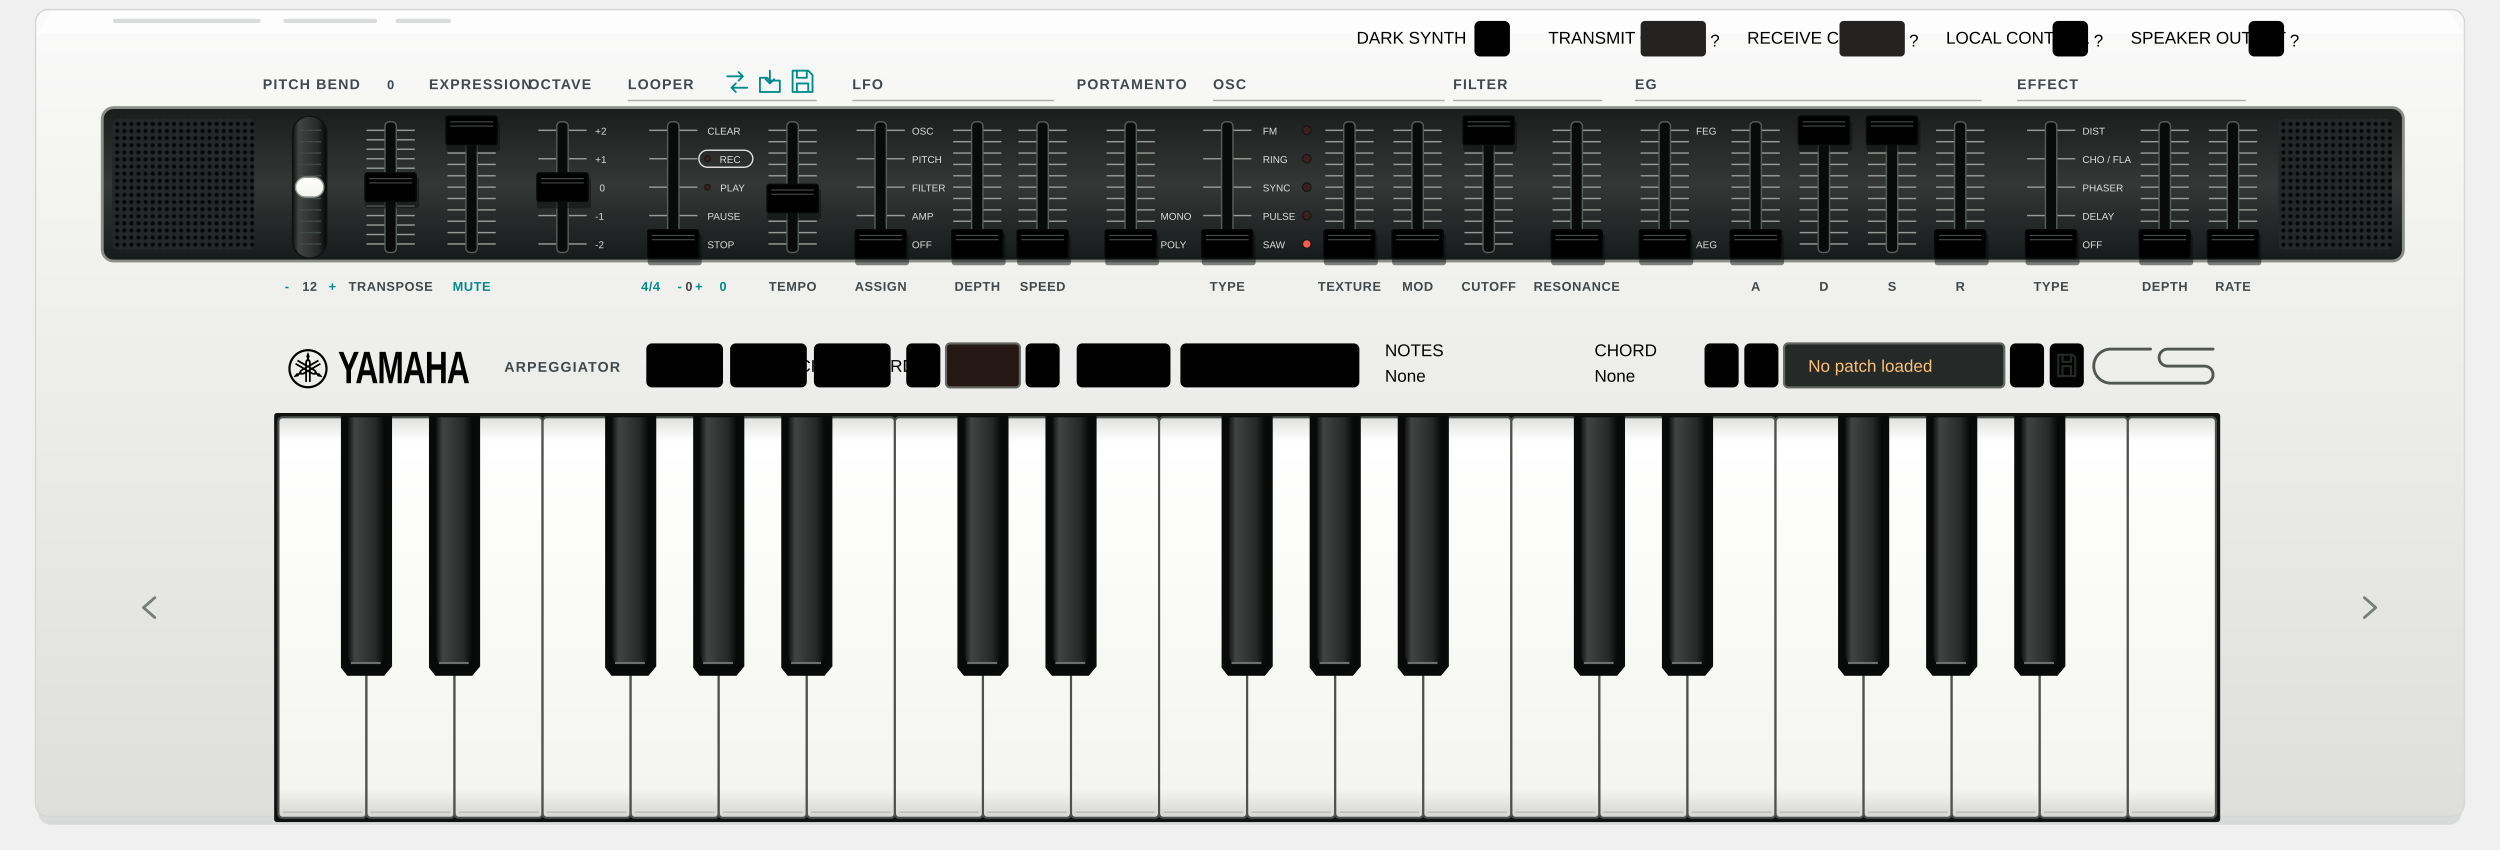
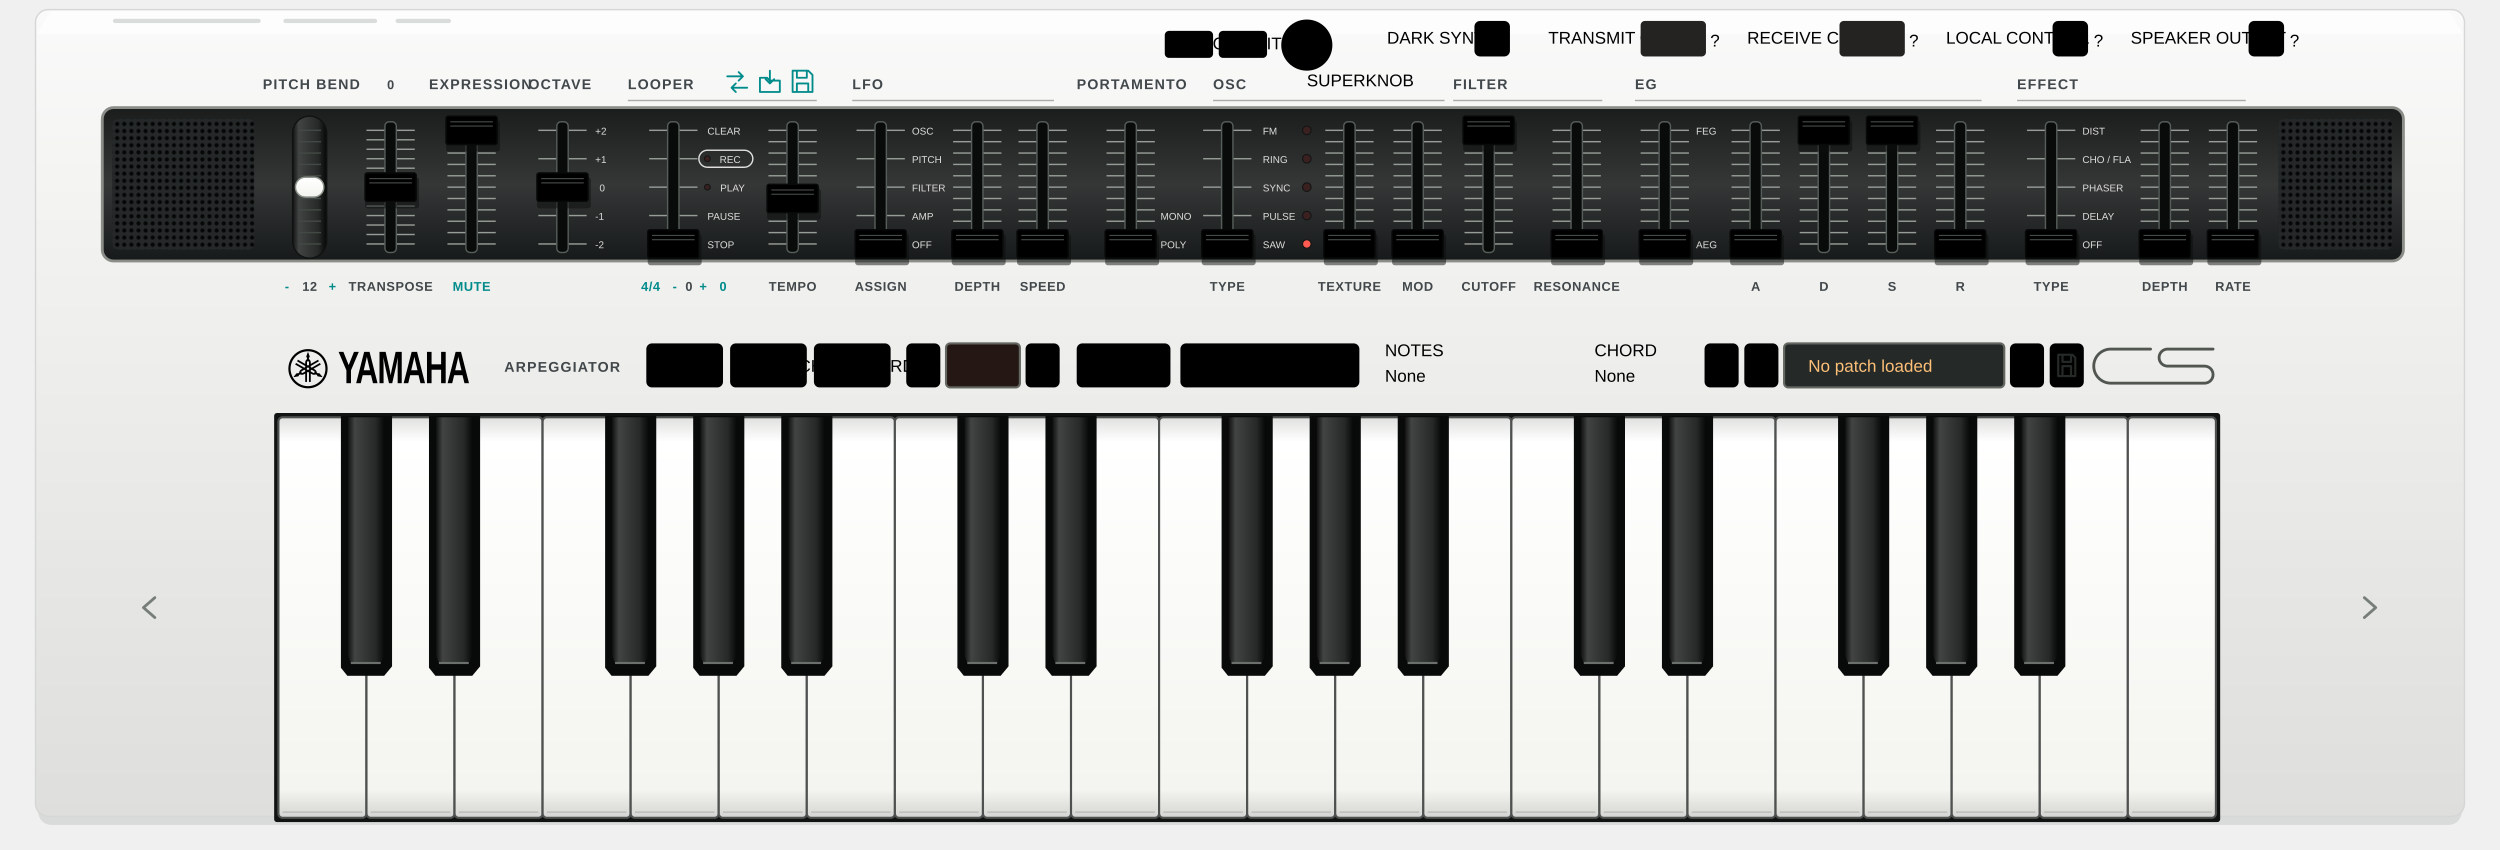
<svg xmlns="http://www.w3.org/2000/svg" viewBox="0 20.25 1760 597.75" aria-labelledby="panel-title panel-description">
  <style>
    text { font-family: Arial, sans-serif; user-select: none; pointer-events: none; }
    .section-label { font-size: 10px; font-weight: 700; letter-spacing: 0.8px; fill: #41474a; }
    .control-label { font-size: 9px; font-weight: 700; letter-spacing: 0.4px; fill: #41474a; text-anchor: middle; }
    .scale-label { font-size: 7px; fill: #dedfdc; }
    .selection-led { fill: var(--led-off, #3b2020); stroke: #141414; stroke-width: 0.8; }
    .selection-led.is-on { fill: var(--led-color, #ff5b50); filter: drop-shadow(0 0 2px var(--led-color, #ef6351)); }
    .focus-section, #fader-values { display: none; pointer-events: none; }
    .focus-mode .focus-section, .focus-mode #fader-values { display: inline; }
    .focus-section { opacity: 0.18; }
    .focus-mode #filter-cutoff { --cap-fill: url(#cutoff-cap-fill); }
    .focus-mode #filter-resonance { --cap-fill: url(#resonance-cap-fill); }
    #fader-values { font-size: 11px; fill: #808080; text-anchor: middle; font-variant-numeric: tabular-nums; }
    .dark-synth-case #body { fill: #252a2c; stroke: none; }
    .dark-synth-case #body-edge { display: none; }
    .dark-synth-case #body-highlight { opacity: 0.08; }
    .dark-synth-case #body-vents { stroke: #596164; }
    .dark-synth-case #control-strip { stroke: #000; }
    .dark-synth-case .section-label,
    .dark-synth-case .control-label,
    .dark-synth-case .device-label { fill: #c4ccce; }
    .dark-synth-case #fader-values { fill: #aab4b7; }
    .dark-synth-keys #white-fill stop { stop-color: #111719; }
    .dark-synth-keys #white-key .key-surface { stroke: #596164; }
    .dark-synth-keys #black-fill stop { stop-color: #343c40; }
    .dark-synth-keys #black-key .key-surface { stroke: #5a6468; }
    .speakers-hidden .speaker { display: none; }
    .extra-key { display: none; }
    .five-octaves .extra-key { display: inline; }
    
  </style>
  <defs>
    <linearGradient id="case-fill" x2="0" y2="1">
      <stop stop-color="#fafafa" />
      <stop offset="0.35" stop-color="#f0f0ee" />
      <stop offset="1" stop-color="#dedfdd" />
    </linearGradient>
    <linearGradient id="panel-fill" x2="0" y2="1">
      <stop stop-color="#1b1d1d" />
      <stop offset="0.5" stop-color="#353737" />
      <stop offset="1" stop-color="#171a1a" />
    </linearGradient>
    <linearGradient id="white-fill" x2="0" y2="1">
      <stop stop-color="#e0e1df" />
      <stop offset="0.06" stop-color="#fff" />
      <stop offset="0.93" stop-color="#f4f4f0" />
      <stop offset="1" stop-color="#d5d6d3" />
    </linearGradient>
    <linearGradient id="black-fill" x2="1" y2="0">
      <stop stop-color="#111" />
      <stop offset="0.18" stop-color="#414443" />
      <stop offset="0.75" stop-color="#262928" />
      <stop offset="1" stop-color="#060707" />
    </linearGradient>
    <linearGradient id="cap-fill" x2="0" y2="1">
      <stop stop-color="#070808" />
      <stop offset="0.45" stop-color="#2c3030" />
      <stop offset="0.6" stop-color="#121515" />
      <stop offset="0.65" stop-color="white" />
      <stop offset="0.78" stop-color="#777d79" />
      <stop offset="1" stop-color="#080a0a" />
    </linearGradient>
    <linearGradient id="cutoff-cap-fill" x2="0" y2="1">
      <stop stop-color="#831d20" />
      <stop offset="0.5" stop-color="#d94b4b" />
      <stop offset="0.65" stop-color="#ffada5" />
      <stop offset="1" stop-color="#91272b" />
    </linearGradient>
    <linearGradient id="resonance-cap-fill" x2="0" y2="1">
      <stop stop-color="#19447e" />
      <stop offset="0.5" stop-color="#4288d6" />
      <stop offset="0.65" stop-color="#a7d6ff" />
      <stop offset="1" stop-color="#20528e" />
    </linearGradient>
    <linearGradient id="arp-button-glass" x2="0" y2="1">
      <stop stop-color="#fafbf8" stop-opacity="0.9" />
      <stop offset="0.48" stop-color="#e7e8e4" stop-opacity="0.88" />
      <stop offset="1" stop-color="#cbd0ca" stop-opacity="0.95" />
    </linearGradient>
    <linearGradient id="arp-button-lit" x2="0" y2="1">
      <stop stop-color="#fff5c3" />
      <stop offset="0.48" stop-color="#ffc253" />
      <stop offset="1" stop-color="#cf7117" />
    </linearGradient>
    <linearGradient id="arp-button-red" x2="0" y2="1">
      <stop stop-color="#ffe4e0" />
      <stop offset="0.48" stop-color="#ffaaa1" />
      <stop offset="1" stop-color="#dd665e" />
    </linearGradient>
    <pattern id="speaker-holes" width="5" height="5" patternUnits="userSpaceOnUse">
      <rect width="5" height="5" fill="#252828" />
      <circle cx="2.5" cy="2.5" r="1.5" fill="#060808" />
    </pattern>
    <g id="fader-track">
      <path d="M-17 0H17 M-17 8H17 M-17 16H17 M-17 24H17 M-17 32H17 M-17 40H17 M-17 48H17 M-17 56H17 M-17 64H17 M-17 72H17 M-17 80H17" fill="none" stroke="#969c96" stroke-width="1" />
      <rect x="-4" y="-6" width="8" height="92" rx="3" fill="#090b0b" stroke="#565e59" />
    </g>
    <g id="selector-track">
      <path d="M-17 0H17 M-17 20H17 M-17 40H17 M-17 60H17 M-17 80H17" fill="none" stroke="#969c96" stroke-width="1" />
      <rect x="-4" y="-6" width="8" height="92" rx="3" fill="#090b0b" stroke="#565e59" />
    </g>
    <g id="transpose-track">
      <path d="M-17 0H17 M-17 6.667H17 M-17 13.333H17 M-17 20H17 M-17 26.667H17 M-17 33.333H17 M-17 40H17 M-17 46.667H17 M-17 53.333H17 M-17 60H17 M-17 66.667H17 M-17 73.333H17 M-17 80H17" fill="none" stroke="#969c96" stroke-width="1" />
      <rect x="-4" y="-6" width="8" height="92" rx="3" fill="#090b0b" stroke="#565e59" />
    </g>
    <g id="fader-cap">
      <rect x="-19" y="-10" width="38" height="22" rx="2" fill="#0c0e0e" opacity="0.5" transform="translate(1 3)" />
      <rect x="-18" y="-10" width="36" height="20" rx="1.5" fill="var(--cap-fill, url(#cap-fill))" stroke="#080909" />
      <path d="M-15 -6H15 M-15 -3H15" stroke="#444b47" stroke-width="0.8" />
    </g>
    <g id="pitch-track">
      <rect x="-12" y="-10" width="24" height="100" rx="12" fill="url(#black-fill)" stroke="#101211" />
      <path d="M-8 0H8 M-8 8H8 M-8 16H8 M-8 24H8 M-8 32H8 M-8 40H8 M-8 48H8 M-8 56H8 M-8 64H8 M-8 72H8 M-8 80H8" stroke="#434944" />
    </g>
    <g id="pitch-cap">
      <rect x="-10" y="-7" width="20" height="14" rx="7" fill="url(#white-fill)" stroke="#8c938b" />
    </g>
    <g id="white-key">
      <rect class="key-surface" x="0" width="62" height="282" rx="3" fill="url(#white-fill)" stroke="#4e514f" stroke-width="1.5" />
      <path d="M3 278H59" stroke="#babcb8" />
    </g>
    <g id="black-key">
      <path class="key-surface" d="M0 0H34V175L29 181H4L0 176Z" fill="#080909" stroke="#090a0a" stroke-width="2" />
      <path d="M4 0H30V167L27 173H6L4 168Z" fill="url(#black-fill)" />
      <path d="M6 173H27" stroke="#6b706c" stroke-width="1.5" />
    </g>
  </defs>
  <rect id="body-edge" x="27" y="33" width="1706" height="568" rx="9" fill="#a5a9a7" opacity="0.3" />
  <rect id="body" x="25" y="27" width="1710" height="568" rx="9" fill="url(#case-fill)" stroke="#d4d7d4" />
  <path id="body-highlight" d="M36 28H1724L1734 44H26Z" fill="#fff" opacity="0.6" />
  <path id="body-vents" d="M81 35H182 M201 35H264 M280 35H316" stroke="#d9dcda" stroke-width="3" stroke-linecap="round" />
+   <g id="super-knob" transform="translate(920 52)" role="slider" tabindex="0" aria-label="SuperKnob" aria-orientation="vertical" aria-valuemin="0" aria-valuemax="127" aria-valuenow="127" data-label="SuperKnob" data-value="127" data-max="127">
+     <circle class="super-knob-ring" r="18" />
+     <path class="super-knob-indicator" d="M0 -7V-14" transform="rotate(135)" pointer-events="none" />
+     <text class="super-knob-label" y="29" pointer-events="none">SUPERKNOB</text>
+   </g>
+   <g id="super-knob-cycle" class="super-knob-action" role="button" tabindex="0" aria-label="Toggle SuperKnob cycle" aria-pressed="false" transform="translate(820 42)">
+     <rect width="34" height="19" rx="3" />
+     <text x="17" y="13">CYCLE</text>
+   </g>
+   <g id="super-knob-configure" class="super-knob-action" role="button" tabindex="0" aria-label="Configure SuperKnob" transform="translate(858 42)">
+     <rect width="34" height="19" rx="3" />
+     <text x="17" y="13">EDIT</text>
+   </g>
  <g id="device-panel" transform="translate(0 -12)">
    <g id="dark-synth-mode" class="arp-button device-switch" role="button" tabindex="0" aria-haspopup="menu" aria-expanded="false" aria-pressed="false" aria-label="Dark synth mode: Off" transform="translate(955 43)">
      <rect x="0" y="4" width="125" height="25" fill="transparent" />
-       <text class="device-label" x="0" y="20">DARK SYNTH</text>
+       <text class="device-label" x="21.45" y="20">DARK SYNTH</text>
      <rect class="arp-bezel" x="83" y="4" width="25" height="25" rx="4" />
      <rect class="arp-lens" x="84" y="5" width="23" height="23" rx="3" />
    </g>
    <g id="device-midi-transmit" class="device-channel" role="button" tabindex="0" aria-haspopup="menu" aria-expanded="false" transform="translate(1090 43)">
      <rect x="0" y="4" width="120" height="25" fill="transparent" />
      <text class="device-label" x="0" y="20">TRANSMIT CH</text>
      <rect x="65" y="4" width="46" height="25" rx="3" fill="#252222" />
      <g class="device-digits" transform="translate(69 7)" />
      <text class="device-assumption" x="114" y="22">?</text>
    </g>
    <g id="device-midi-receive" class="device-channel" role="button" tabindex="0" aria-haspopup="menu" aria-expanded="false" transform="translate(1230 43)">
      <rect x="0" y="4" width="120" height="25" fill="transparent" />
      <text class="device-label" x="0" y="20">RECEIVE CH</text>
      <rect x="65" y="4" width="46" height="25" rx="3" fill="#252222" />
      <g class="device-digits" transform="translate(69 7)" />
      <text class="device-assumption" x="114" y="22">?</text>
    </g>
    <g id="device-local-control" class="arp-button device-switch" role="button" tabindex="0" transform="translate(1370 43)">
      <rect x="0" y="4" width="110" height="25" fill="transparent" />
      <text class="device-label" x="0" y="20">LOCAL CONTROL</text>
      <rect class="arp-bezel" x="75" y="4" width="25" height="25" rx="4" />
      <rect class="arp-lens" x="76" y="5" width="23" height="23" rx="3" />
      <text class="device-assumption" x="104" y="22">?</text>
    </g>
    <g id="device-speaker-output" class="arp-button device-switch" role="button" tabindex="0" transform="translate(1500 43)">
      <rect x="0" y="4" width="120" height="25" fill="transparent" />
      <text class="device-label" x="0" y="20">SPEAKER OUTPUT</text>
      <rect class="arp-bezel" x="83" y="4" width="25" height="25" rx="4" />
      <rect class="arp-lens" x="84" y="5" width="23" height="23" rx="3" />
      <text class="device-assumption" x="112" y="22">?</text>
    </g>
  </g>
  <rect id="control-strip" x="72" y="96" width="1620" height="108" rx="8" fill="url(#panel-fill)" stroke="#8b8e88" stroke-width="2" />
  <rect class="speaker" x="79" y="104" width="100" height="92" rx="4" fill="url(#speaker-holes)" />
  <rect class="speaker" x="1604" y="104" width="80" height="92" rx="4" fill="url(#speaker-holes)" />
  <g aria-hidden="true">
    <rect id="focus-lfo" class="focus-section" x="590" y="70" width="168" height="178" rx="5" fill="#9ad7c1" />
    <rect class="focus-section" x="760" y="70" width="75" height="178" rx="5" fill="#ead696" />
    <rect class="focus-section" x="837" y="70" width="183" height="178" rx="5" fill="#bba7e8" />
    <rect id="focus-filter" class="focus-section" x="1022" y="70" width="120" height="178" rx="5" fill="#eaa98f" />
    <rect id="focus-eg" class="focus-section" x="1144" y="70" width="266" height="178" rx="5" fill="#9fc9e8" />
    <rect id="focus-effect" class="focus-section" x="1412" y="70" width="188" height="178" rx="5" fill="#e5a9cd" />
  </g>
  <g class="section-label">
    <text data-help-target="pitch-bend" x="185" y="83">PITCH BEND</text>
    <text data-help-target="expression" x="302" y="83" textLength="61" lengthAdjust="spacingAndGlyphs">EXPRESSION</text>
    <text data-help-target="octave" x="372" y="83">OCTAVE</text>
    <text class="focus-looper" data-help-target="looper" x="442" y="83">LOOPER</text>
    <text data-help-target="lfo" x="600" y="83">LFO</text>
    <text data-help-target="portamento" x="758" y="83">PORTAMENTO</text>
    <text data-help-target="osc" x="854" y="83">OSC</text>
    <text data-help-target="filter" x="1023" y="83">FILTER</text>
    <text data-help-target="eg" x="1151" y="83">EG</text>
    <text data-help-target="effect" x="1420" y="83">EFFECT</text>
  </g>
  <g id="looper-transfer-open" class="clickable-label focus-looper" role="button" tabindex="0" aria-label="Looper import and export" aria-haspopup="dialog">
    <rect x="509" y="69" width="20" height="19" rx="2" fill="transparent" />
-     <path d="M512 74h11m-3-3 3 3-3 3 M526 82h-11m3-3-3 3 3 3" fill="none" stroke="darkcyan" stroke-width="1.3" stroke-linecap="round" stroke-linejoin="round" pointer-events="none" />
+     <path d="M512 74h11m-3-3 3 3-3 3 M526 82h-11m3-3-3 3 3 3" fill="none" stroke="var(--instrument-accent, darkcyan)" stroke-width="1.3" stroke-linecap="round" stroke-linejoin="round" pointer-events="none" />
  </g>
  <g id="looper-load" class="clickable-label focus-looper" role="button" tabindex="0" aria-label="Load saved loop">
    <rect x="532" y="69" width="20" height="19" rx="2" fill="transparent" />
-     <path d="M535 75h5l2 2h7v8h-14z M542 70v9m-3-3 3 3 3-3" fill="none" stroke="darkcyan" stroke-width="1.3" stroke-linecap="round" stroke-linejoin="round" pointer-events="none" />
+     <path d="M535 75h5l2 2h7v8h-14z M542 70v9m-3-3 3 3 3-3" fill="none" stroke="var(--instrument-accent, darkcyan)" stroke-width="1.3" stroke-linecap="round" stroke-linejoin="round" pointer-events="none" />
  </g>
  <g id="looper-save" class="clickable-label focus-looper" role="button" tabindex="0" aria-label="Save loop">
    <rect x="555" y="69" width="20" height="19" rx="2" fill="transparent" />
-     <path d="M558 70h11l3 3v12h-14z M561 70v5h7v-5 M561 85v-6h8v6" fill="none" stroke="darkcyan" stroke-width="1.3" stroke-linecap="round" stroke-linejoin="round" pointer-events="none" />
+     <path d="M558 70h11l3 3v12h-14z M561 70v5h7v-5 M561 85v-6h8v6" fill="none" stroke="var(--instrument-accent, darkcyan)" stroke-width="1.3" stroke-linecap="round" stroke-linejoin="round" pointer-events="none" />
  </g>
  <text id="transpose-value" class="control-label" x="275" y="83" aria-hidden="true">0</text>
  <path class="focus-looper" d="M442 91H575" fill="none" stroke="#aaada7" />
  <path d="M600 91H742 M854 91H1017 M1023 91H1128 M1151 91H1395 M1420 91H1581" fill="none" stroke="#aaada7" />
  <g id="pitch-bend" class="fader" transform="translate(218 112)" data-label="Pitch bend" data-value="64" data-max="127">
    <use class="track" href="#pitch-track" />
    <use class="cap" href="#pitch-cap" y="40" />
    <rect class="hit-area" x="-22" y="-15" width="44" height="110" fill="transparent" />
  </g>
  <g id="transpose" class="fader" transform="translate(275 112)" data-label="Transpose" data-value="0" data-min="-12" data-max="12">
    <use class="track" href="#transpose-track" />
    <use class="cap" href="#fader-cap" y="40" />
    <rect class="hit-area" x="-22" y="-15" width="44" height="110" fill="transparent" />
  </g>
  <g id="expression" class="fader" transform="translate(332 112)" data-label="Expression" data-value="127" data-max="127">
    <use class="track" href="#fader-track" />
    <use class="cap" href="#fader-cap" y="0" />
    <rect class="hit-area" x="-22" y="-15" width="44" height="110" fill="transparent" />
  </g>
  <g id="octave" class="fader" transform="translate(396 112)" data-label="Octave" data-value="2" data-max="4">
    <use class="track" href="#selector-track" />
    <use class="cap" href="#fader-cap" y="40" />
    <text class="scale-label" x="23" y="3" data-step="4">+2</text>
    <text class="scale-label" x="23" y="23" data-step="3">+1</text>
    <text class="scale-label" x="26" y="43" data-step="2">0</text>
    <text class="scale-label" x="23" y="63" data-step="1">-1</text>
    <text class="scale-label" x="23" y="83" data-step="0">-2</text>
    <rect class="hit-area" x="-22" y="-15" width="44" height="110" fill="transparent" />
  </g>
  <g id="looper" class="fader focus-looper" transform="translate(474 112)" data-label="Looper" data-value="0" data-max="4">
    <use class="track" href="#selector-track" />
    <use class="cap" href="#fader-cap" y="80" />
    <text class="scale-label" x="24" y="3" data-step="4">CLEAR</text>
    <g class="rec-badge">
      <rect fill="transparent" stroke="#dedfdc" stroke-width="1" height="12" rx="6" y="14" x="18" width="38" />
      <text class="scale-label position-label clickable-label" y="23" data-step="3" fill="#dedfdc" text-anchor="middle" x="40">REC</text>
    </g>
    <text class="scale-label" x="33" y="43" data-step="2">PLAY</text>
    <text class="scale-label" x="24" y="63" data-step="1">PAUSE</text>
    <text class="scale-label" x="24" y="83" data-step="0">STOP</text>
    <circle class="selection-led" cx="24" cy="20" r="2" data-value="3" />
    <circle class="selection-led" cx="24" cy="40" r="2" data-value="2" style="--led-color: lime" />
    <rect class="hit-area" x="-22" y="-15" width="44" height="110" fill="transparent" />
  </g>
  <g id="tempo" class="fader focus-looper" transform="translate(558 112)" data-label="Tempo" data-value="120" data-min="40" data-max="240">
    <use class="track" href="#fader-track" />
    <use class="cap" href="#fader-cap" y="48" />
    <rect class="hit-area" x="-22" y="-15" width="44" height="110" fill="transparent" />
  </g>
  <g id="lfo-assign" class="fader" transform="translate(620 112)" data-label="LFO assign" data-value="0" data-max="4">
    <use class="track" href="#selector-track" />
    <use class="cap" href="#fader-cap" y="80" />
    <text class="scale-label" x="22" y="3" data-step="4">OSC</text>
    <text class="scale-label" x="22" y="23" data-step="3">PITCH</text>
    <text class="scale-label" x="22" y="43" data-step="2">FILTER</text>
    <text class="scale-label" x="22" y="63" data-step="1">AMP</text>
    <text class="scale-label" x="22" y="83" data-step="0">OFF</text>
    <rect class="hit-area" x="-22" y="-15" width="44" height="110" fill="transparent" />
  </g>
  <g id="lfo-depth" class="fader" transform="translate(688 112)" data-label="LFO depth" data-value="0" data-max="127">
    <use class="track" href="#fader-track" />
    <use class="cap" href="#fader-cap" y="80" />
    <rect class="hit-area" x="-22" y="-15" width="44" height="110" fill="transparent" />
  </g>
  <g id="lfo-speed" class="fader" transform="translate(734 112)" data-label="LFO speed" data-value="0" data-max="127">
    <use class="track" href="#fader-track" />
    <use class="cap" href="#fader-cap" y="80" />
    <rect class="hit-area" x="-22" y="-15" width="44" height="110" fill="transparent" />
  </g>
  <g id="portamento" class="fader" transform="translate(796 112)" data-label="Portamento" data-value="0" data-max="127">
    <use class="track" href="#fader-track" />
    <use class="cap" href="#fader-cap" y="80" />
    <text class="scale-label" x="21" y="83" data-step="0">POLY</text>
    <text class="scale-label" x="21" y="63" data-step="1">MONO</text>
    <rect class="hit-area" x="-22" y="-15" width="44" height="110" fill="transparent" />
  </g>
  <g id="osc-type" class="fader" transform="translate(864 112)" data-label="Oscillator type" data-value="0" data-max="4" style="--led-off: black">
    <use class="track" href="#selector-track" />
    <use class="cap" href="#fader-cap" y="80" />
    <text class="scale-label" x="25" y="3" data-step="4">FM</text>
    <text class="scale-label" x="25" y="23" data-step="3">RING</text>
    <text class="scale-label" x="25" y="43" data-step="2">SYNC</text>
    <text class="scale-label" x="25" y="63" data-step="1">PULSE</text>
    <text class="scale-label" x="25" y="83" data-step="0">SAW</text>
    <circle id="osc-fm-led" class="selection-led" cx="56" cy="0" r="3" data-value="4" style="--led-color: #48a9ff" aria-hidden="true" />
    <circle id="osc-ring-led" class="selection-led" cx="56" cy="20" r="3" data-value="3" style="--led-color: lime" aria-hidden="true" />
    <circle id="osc-sync-led" class="selection-led" cx="56" cy="40" r="3" data-value="2" style="--led-color: yellow" aria-hidden="true" />
    <circle id="osc-pulse-led" class="selection-led" cx="56" cy="60" r="3" data-value="1" style="--led-color: orange" aria-hidden="true" />
    <circle id="osc-saw-led" class="selection-led is-on" cx="56" cy="80" r="3" data-value="0" style="--led-color: red" aria-hidden="true" />
    <rect class="hit-area" x="-22" y="-15" width="44" height="110" fill="transparent" />
  </g>
  <g id="osc-texture" class="fader" transform="translate(950 112)" data-label="Oscillator texture" data-value="0" data-max="127">
    <use class="track" href="#fader-track" />
    <use class="cap" href="#fader-cap" y="80" />
    <rect class="hit-area" x="-22" y="-15" width="44" height="110" fill="transparent" />
  </g>
  <g id="osc-mod" class="fader" transform="translate(998 112)" data-label="Oscillator modulation" data-value="0" data-max="127">
    <use class="track" href="#fader-track" />
    <use class="cap" href="#fader-cap" y="80" />
    <rect class="hit-area" x="-22" y="-15" width="44" height="110" fill="transparent" />
  </g>
  <g id="filter-cutoff" class="fader" transform="translate(1048 112)" data-label="Filter cutoff" data-value="127" data-max="127">
    <use class="track" href="#fader-track" />
    <use class="cap" href="#fader-cap" y="0" />
    <rect class="hit-area" x="-22" y="-15" width="44" height="110" fill="transparent" />
  </g>
  <g id="filter-resonance" class="fader" transform="translate(1110 112)" data-label="Filter resonance" data-value="0" data-max="127">
    <use class="track" href="#fader-track" />
    <use class="cap" href="#fader-cap" y="80" />
    <rect class="hit-area" x="-22" y="-15" width="44" height="110" fill="transparent" />
  </g>
  <g id="eg-balance" class="fader" transform="translate(1172 112)" data-label="Envelope balance" data-value="0" data-max="127">
    <use class="track" href="#fader-track" />
    <use class="cap" href="#fader-cap" y="80" />
    <text class="scale-label" x="22" y="3" data-step="4">FEG</text>
    <text class="scale-label" x="22" y="83" data-step="0">AEG</text>
    <rect class="hit-area" x="-22" y="-15" width="44" height="110" fill="transparent" />
  </g>
  <g id="eg-attack" class="fader" transform="translate(1236 112)" data-label="Envelope attack" data-value="0" data-max="127">
    <use class="track" href="#fader-track" />
    <use class="cap" href="#fader-cap" y="80" />
    <rect class="hit-area" x="-22" y="-15" width="44" height="110" fill="transparent" />
  </g>
  <g id="eg-decay" class="fader" transform="translate(1284 112)" data-label="Envelope decay" data-value="127" data-max="127">
    <use class="track" href="#fader-track" />
    <use class="cap" href="#fader-cap" y="0" />
    <rect class="hit-area" x="-22" y="-15" width="44" height="110" fill="transparent" />
  </g>
  <g id="eg-sustain" class="fader" transform="translate(1332 112)" data-label="Envelope sustain" data-value="127" data-max="127">
    <use class="track" href="#fader-track" />
    <use class="cap" href="#fader-cap" y="0" />
    <rect class="hit-area" x="-22" y="-15" width="44" height="110" fill="transparent" />
  </g>
  <g id="eg-release" class="fader" transform="translate(1380 112)" data-label="Envelope release" data-value="0" data-max="127">
    <use class="track" href="#fader-track" />
    <use class="cap" href="#fader-cap" y="80" />
    <rect class="hit-area" x="-22" y="-15" width="44" height="110" fill="transparent" />
  </g>
  <g id="effect-type" class="fader" transform="translate(1444 112)" data-label="Effect type" data-value="0" data-max="4">
    <use class="track" href="#selector-track" />
    <use class="cap" href="#fader-cap" y="80" />
    <text class="scale-label" x="22" y="3" data-step="4">DIST</text>
    <text class="scale-label" x="22" y="23" data-step="3">CHO / FLA</text>
    <text class="scale-label" x="22" y="43" data-step="2">PHASER</text>
    <text class="scale-label" x="22" y="63" data-step="1">DELAY</text>
    <text class="scale-label" x="22" y="83" data-step="0">OFF</text>
    <rect class="hit-area" x="-22" y="-15" width="44" height="110" fill="transparent" />
  </g>
  <g id="effect-depth" class="fader" transform="translate(1524 112)" data-label="Effect depth" data-value="0" data-max="127">
    <use class="track" href="#fader-track" />
    <use class="cap" href="#fader-cap" y="80" />
    <rect class="hit-area" x="-22" y="-15" width="44" height="110" fill="transparent" />
  </g>
  <g id="effect-rate" class="fader" transform="translate(1572 112)" data-label="Effect rate" data-value="0" data-max="127">
    <use class="track" href="#fader-track" />
    <use class="cap" href="#fader-cap" y="80" />
    <rect class="hit-area" x="-22" y="-15" width="44" height="110" fill="transparent" />
  </g>
  <g id="lower-panel">
    <g class="control-label">
      <text data-help-target="transpose" x="275" y="225">TRANSPOSE</text>
      <text class="focus-looper" data-help-target="tempo" x="558" y="225">TEMPO</text>
      <text data-help-target="lfo-assign" x="620" y="225">ASSIGN</text>
      <text data-help-target="lfo-depth" x="688" y="225">DEPTH</text>
      <text data-help-target="lfo-speed" x="734" y="225">SPEED</text>
      <text data-help-target="osc-type" x="864" y="225">TYPE</text>
      <text data-help-target="osc-texture" x="950" y="225">TEXTURE</text>
      <text data-help-target="osc-mod" x="998" y="225">MOD</text>
      <text data-help-target="filter-cutoff" x="1048" y="225">CUTOFF</text>
      <text data-help-target="filter-resonance" x="1110" y="225">RESONANCE</text>
      <text data-help-target="eg" x="1236" y="225">A</text>
      <text data-help-target="eg" x="1284" y="225">D</text>
      <text data-help-target="eg" x="1332" y="225">S</text>
      <text data-help-target="eg" x="1380" y="225">R</text>
      <text data-help-target="effect-type" x="1444" y="225">TYPE</text>
      <text data-help-target="effect-depth" x="1524" y="225">DEPTH</text>
      <text data-help-target="effect-rate" x="1572" y="225">RATE</text>
    </g>
    <g id="pitch-range" class="control-label" role="group" aria-label="Pitch bend range" stle="font-size:12px;">
-       <g id="pitch-range-down" class="clickable-label" role="button" tabindex="0" aria-label="Decrease pitch bend range" data-step="-1">
+       <g id="pitch-range-down" class="clickable-label housing-step" role="button" tabindex="0" aria-label="Decrease pitch bend range" data-step="-1">
        <rect x="194" y="212" width="16" height="19" rx="2" fill="transparent" />
-         <text x="202" y="225" style="fill:darkcyan">-</text>
+         <text x="202" y="225" style="fill:var(--instrument-accent, darkcyan)">-</text>
      </g>
      <text id="pitch-range-value" x="218" y="225">12</text>
-       <g id="pitch-range-up" class="clickable-label" role="button" tabindex="0" aria-label="Increase pitch bend range" data-step="1">
+       <g id="pitch-range-up" class="clickable-label housing-step" role="button" tabindex="0" aria-label="Increase pitch bend range" data-step="1">
        <rect x="226" y="212" width="16" height="19" rx="2" fill="transparent" />
-         <text x="234" y="225" style="fill:darkcyan">+</text>
+         <text x="234" y="225" style="fill:var(--instrument-accent, darkcyan)">+</text>
      </g>
    </g>
    <g id="volume-mute" class="control-label clickable-label" role="button" tabindex="0" aria-label="Mute notes" aria-pressed="false">
      <rect x="306" y="212" width="52" height="19" rx="2" fill="transparent" />
-       <text id="mute-label" x="332" y="225" style="fill:darkcyan">MUTE</text>
+       <text id="mute-label" x="332" y="225" style="fill:var(--instrument-accent, darkcyan)">MUTE</text>
    </g>
    <g id="looper-automation" class="control-label focus-looper" role="group" aria-label="Looper recording settings">
      <g id="looper-meter" class="clickable-label" role="button" tabindex="0" aria-label="Time signature: 4/4">
        <rect x="448" y="212" width="20" height="19" rx="2" fill="transparent" />
-         <text x="458" y="225" style="fill:darkcyan">4/4</text>
-       </g>
-       <g id="looper-bars-down" class="clickable-label" role="button" tabindex="0" aria-label="Decrease loop length">
+         <text x="458" y="225" style="fill:var(--instrument-accent, darkcyan)">4/4</text>
+       </g>
+       <g id="looper-bars-down" class="clickable-label housing-step" role="button" tabindex="0" aria-label="Decrease loop length">
        <rect x="468" y="212" width="14" height="19" rx="2" fill="transparent" />
-         <text x="478.5" y="225" style="fill:darkcyan">-</text>
+         <text x="475" y="225" style="fill:var(--instrument-accent, darkcyan)">-</text>
      </g>
      <text id="looper-bars-value" x="485" y="225">0</text>
-       <g id="looper-bars-up" class="clickable-label" role="button" tabindex="0" aria-label="Increase loop length">
+       <g id="looper-bars-up" class="clickable-label housing-step" role="button" tabindex="0" aria-label="Increase loop length">
        <rect x="488" y="212" width="14" height="19" rx="2" fill="transparent" />
-         <text x="492" y="225" style="fill:darkcyan">+</text>
+         <text x="495" y="225" style="fill:var(--instrument-accent, darkcyan)">+</text>
      </g>
      <g id="looper-quantize" class="clickable-label" role="button" tabindex="0" aria-label="Note quantization: off" aria-haspopup="menu" aria-expanded="false">
        <rect x="503" y="212" width="12" height="19" rx="2" fill="transparent" />
-         <text x="509" y="225" style="fill:darkcyan">0</text>
+         <text x="509" y="225" style="fill:var(--instrument-accent, darkcyan)">0</text>
      </g>
    </g>
    <g id="fader-values" aria-hidden="true" />
    <g id="lower-instrument" transform="translate(0 18)">
      <a id="yamaha-link" href="https://www.yamaha.com/en/" target="_blank" rel="noopener noreferrer" aria-label="Yamaha website">
        <rect x="200" y="244" width="147" height="35" fill="transparent" pointer-events="all" />
        <g style="transform: translate(203px,142px) scale(0.45);">
          <switch transform="translate(0,235.576)" style="fill:black;fill-opacity:1">
            <g id="g27" style="fill:black;fill-opacity:1">
              <g style="fill:black;fill-opacity:1">
                <g id="g24" style="fill:black;fill-opacity:1">
                  <g id="g8" style="fill:black;fill-opacity:1">
                    <path style="fill:currentColor;fill-opacity:1" d="M 30.71,0 C 13.75,0 0,13.749 0,30.712 0,47.672 13.75,61.424 30.71,61.424 47.671,61.424 61.422,47.672 61.422,30.712 61.422,13.749 47.672,0 30.71,0 Z m 0,57.957 C 15.663,57.957 3.463,45.758 3.463,30.712 3.463,15.663 15.662,3.465 30.71,3.465 c 15.048,0 27.247,12.198 27.247,27.247 0,15.046 -12.199,27.245 -27.247,27.245 z" id="path4" />
                    <path style="fill:currentColor;fill-opacity:1" d="m 53.032,43.08 -4.459,-5.207 c -0.055,-0.063 -0.12,-0.117 -0.195,-0.161 -0.228,-0.13 -0.496,-0.133 -0.717,-0.026 v 0 c -0.681,0.322 -1.504,0.316 -2.206,-0.089 -0.625,-0.358 -1.023,-0.962 -1.147,-1.618 h 10e-4 C 43.995,34.308 42.983,32.78 41.396,31.865 l -1.997,-1.152 11.353,-6.554 -1.405,-2.435 -12.758,7.365 -1.533,-0.884 v -1.771 l 12.757,-7.366 -1.405,-2.434 -11.352,6.555 v -2.305 c 0,-1.833 -0.818,-3.474 -2.107,-4.58 v 0 c -0.507,-0.434 -0.829,-1.08 -0.829,-1.801 0,-0.811 0.406,-1.529 1.027,-1.957 0.203,-0.138 0.334,-0.372 0.334,-0.635 0,-0.087 -0.014,-0.171 -0.04,-0.249 L 31.162,5.198 c -0.063,-0.189 -0.241,-0.324 -0.45,-0.324 -0.208,0 -0.386,0.135 -0.449,0.324 l -2.278,6.464 c -0.027,0.078 -0.041,0.162 -0.041,0.249 0,0.263 0.132,0.497 0.333,0.635 h 10e-4 c 0.62,0.428 1.027,1.146 1.027,1.957 0,0.721 -0.321,1.367 -0.83,1.801 -1.29,1.106 -2.106,2.748 -2.106,4.58 v 2.305 l -11.353,-6.555 -1.405,2.434 12.758,7.366 v 1.772 l -1.533,0.883 -12.758,-7.365 -1.404,2.435 11.353,6.554 -1.998,1.152 c -1.587,0.915 -2.599,2.443 -2.912,4.114 v 0 c -0.124,0.656 -0.521,1.26 -1.146,1.618 -0.703,0.405 -1.525,0.411 -2.207,0.089 v 0 c -0.222,-0.106 -0.489,-0.104 -0.716,0.026 -0.076,0.044 -0.142,0.099 -0.195,0.161 l -4.46,5.205 c -0.131,0.149 -0.159,0.369 -0.055,0.553 0.104,0.179 0.31,0.266 0.504,0.229 l 6.738,-1.262 c 0.081,-0.016 0.162,-0.045 0.236,-0.088 0.229,-0.133 0.363,-0.362 0.383,-0.608 0.061,-0.75 0.479,-1.462 1.181,-1.867 0.623,-0.358 1.344,-0.404 1.975,-0.183 1.603,0.564 3.432,0.451 5.019,-0.467 l 1.997,-1.15 v 13.108 h 2.81 V 36.611 l 1.534,-0.885 1.533,0.885 v 14.731 h 2.811 V 38.234 l 1.996,1.15 c 1.587,0.918 3.417,1.031 5.02,0.467 0.629,-0.222 1.351,-0.176 1.975,0.183 0.702,0.405 1.119,1.117 1.18,1.867 0.019,0.246 0.154,0.476 0.381,0.608 0.075,0.043 0.156,0.072 0.237,0.088 l 6.737,1.262 c 0.195,0.037 0.4,-0.05 0.505,-0.229 0.101,-0.183 0.072,-0.402 -0.058,-0.55 z m -26.664,-8.09 -3.747,2.162 c -0.734,0.424 -1.671,0.172 -2.094,-0.561 -0.423,-0.735 -0.172,-1.672 0.562,-2.096 l 3.747,-2.163 1.533,0.886 v 1.772 z m 2.81,-14.504 c 0,-0.848 0.686,-1.535 1.533,-1.535 0.847,0 1.534,0.687 1.534,1.535 v 4.325 l -1.533,0.884 -1.534,-0.884 z m 3.297,11.244 -1.763,1.017 -1.765,-1.018 v -2.037 l 1.765,-1.019 1.763,1.019 z m 8.421,4.862 c -0.424,0.732 -1.363,0.984 -2.096,0.561 l -3.746,-2.164 v -1.77 l 1.533,-0.886 3.746,2.163 c 0.734,0.424 0.985,1.36 0.563,2.096 z" id="path6" />
                  </g>
                </g>
              </g>
            </g>
          </switch>
        </g>
        <text x="196" y="272" font-family="Arial, sans-serif" font-size="32" font-weight="800" letter-spacing="-1" fill="currentColor" style="transform: scaleX(0.7) translateX(144px);">YAMAHA</text>
      </a>
      <text id="arp-label" class="section-label" data-help-target="arpeggiator" x="355" y="264">ARPEGGIATOR</text>
      <g id="arp-controls" aria-label="Arpeggiator controls" transform="translate(110 0)">
        <g id="arp-enabled" class="arp-button arp-toggle" role="button" tabindex="0" aria-label="Arpeggiator on/off" aria-pressed="false" transform="translate(345 244)">
          <rect class="arp-bezel" width="54" height="31" rx="4" />
          <rect class="arp-lens" x="1" y="1.5" width="52" height="28" rx="3" />
          <path class="arp-shine" d="M5 5H49" />
          <text x="27" y="20">ON</text>
        </g>
        <g id="arp-latch" class="arp-button arp-toggle" role="button" tabindex="0" aria-label="Arpeggiator latch" aria-pressed="true" transform="translate(404 244)">
          <rect class="arp-bezel" width="54" height="31" rx="4" />
          <rect class="arp-lens" x="1" y="1.5" width="52" height="28" rx="3" />
          <path class="arp-shine" d="M5 5H49" />
          <text x="27" y="20">LATCH</text>
        </g>
        <g id="arp-chord" class="arp-button arp-toggle" role="button" tabindex="0" aria-label="Arpeggiator chord" aria-pressed="false" transform="translate(463 244)">
          <rect class="arp-bezel" width="54" height="31" rx="4" />
          <rect class="arp-lens" x="1" y="1.5" width="52" height="28" rx="3" />
          <path class="arp-shine" d="M5 5H49" />
          <text x="27" y="20">CHORD</text>
        </g>
        <g id="arp-tempo" role="group" aria-label="Arpeggiator tempo: 120 BPM" data-value="120" transform="translate(528 244)">
-           <g id="arp-tempo-down" class="arp-button" role="button" tabindex="0" aria-label="Decrease arpeggiator tempo">
+           <g id="arp-tempo-down" class="arp-button housing-step" role="button" tabindex="0" aria-label="Decrease arpeggiator tempo">
            <rect class="arp-bezel" width="24" height="31" rx="4" />
            <rect class="arp-lens" x="1" y="1.5" width="22" height="28" rx="3" />
            <text x="12" y="21">−</text>
          </g>
          <g id="arp-tempo-display">
            <rect x="28" y="0" width="52" height="31" rx="3" fill="#241714" stroke="#656862" stroke-width="1.5" />
            <g id="arp-tempo-digits" transform="translate(34 6)" aria-hidden="true" />
          </g>
-           <g id="arp-tempo-up" class="arp-button" role="button" tabindex="0" aria-label="Increase arpeggiator tempo" transform="translate(84 0)">
+           <g id="arp-tempo-up" class="arp-button housing-step" role="button" tabindex="0" aria-label="Increase arpeggiator tempo" transform="translate(84 0)">
            <rect class="arp-bezel" width="24" height="31" rx="4" />
            <rect class="arp-lens" x="1" y="1.5" width="22" height="28" rx="3" />
            <text x="12" y="21">+</text>
          </g>
        </g>
        <g id="arp-rate" class="arp-button" role="button" tabindex="0" aria-label="Rate: 1/16" aria-haspopup="menu" aria-expanded="false" transform="translate(648 244)">
          <rect class="arp-bezel" width="66" height="31" rx="4" />
          <rect class="arp-lens" x="1" y="1.5" width="64" height="28" rx="3" />
          <text id="arp-rate-value" x="33" y="20">1/16</text>
        </g>
        <g id="arp-mode" class="arp-button" role="button" tabindex="0" aria-label="Mode: Up" aria-haspopup="menu" aria-expanded="false" transform="translate(721 244)">
          <rect class="arp-bezel" width="126" height="31" rx="4" />
          <rect class="arp-lens" x="1" y="1.5" width="124" height="28" rx="3" />
          <text id="arp-mode-value" x="63" y="20">UP</text>
        </g>
        <g id="arp-readouts" aria-live="polite">
          <text class="arp-readout-label" x="865" y="253">NOTES</text>
          <text id="arp-held-notes" class="arp-readout-value" x="865" y="271">None</text>
          <text class="arp-readout-label" x="1012.5" y="253">CHORD</text>
          <text id="arp-detected-chord" class="arp-readout-value" x="1012.5" y="271">None</text>
        </g>
      </g>
      <g id="patch-display" transform="translate(1228 244)">
        <g id="patch-new" class="arp-button" role="button" tabindex="0" aria-label="New patch" transform="translate(-28 0)">
          <rect class="arp-bezel" width="24" height="31" rx="4" />
          <rect class="arp-lens" x="1" y="1.5" width="22" height="28" rx="3" />
          <text x="12" y="22" style="font-size: 15px">*</text>
        </g>
        <g id="patch-previous" class="arp-button patch-navigation" role="button" tabindex="0" aria-label="Load previous patch" aria-disabled="true">
          <rect class="arp-bezel" width="24" height="31" rx="4" />
          <rect class="arp-lens" x="1" y="1.5" width="22" height="28" rx="3" />
          <text x="12" y="21">&lt;</text>
        </g>
-         <g id="patch-display-screen" role="img" aria-label="No patch loaded">
+         <g id="patch-display-screen" role="img" tabindex="0" aria-label="No patch loaded" aria-haspopup="menu" aria-expanded="false" aria-controls="patch-display-menu">
          <rect x="28" width="155" height="31" rx="3" fill="#252a29" stroke="#656862" stroke-width="1.5" />
          <circle id="patch-changed-indicator" cx="37" cy="15.5" r="3" fill="#f4a42c" visibility="hidden" />
          <clipPath id="patch-name-clip">
            <rect x="45" y="0" width="132" height="31" />
          </clipPath>
          <g clip-path="url(#patch-name-clip)">
            <text id="patch-display-name" x="45" y="20" fill="#ffc078" font-size="12">No patch loaded</text>
          </g>
        </g>
        <g id="patch-next" class="arp-button patch-navigation" role="button" tabindex="0" aria-label="Load next patch" aria-disabled="true" transform="translate(187 0)">
          <rect class="arp-bezel" width="24" height="31" rx="4" />
          <rect class="arp-lens" x="1" y="1.5" width="22" height="28" rx="3" />
          <text x="12" y="21">&gt;</text>
        </g>
        <g id="patch-save-display" class="arp-button" role="button" tabindex="0" aria-label="Save current patch" transform="translate(215 0)">
          <rect class="arp-bezel" width="24" height="31" rx="4" />
          <rect class="arp-lens" x="1" y="1.5" width="22" height="28" rx="3" />
          <path d="M6 8h10l2 2v13H6z M9 8v5h6V8 M9 23v-7h6v7" fill="none" stroke="#252a26" stroke-width="1.5" stroke-linejoin="round" />
        </g>
      </g>
      <path id="cs-logo" data-help-target="cs" transform="translate(1474 248)" d="M40 0H12a12 12 0 0 0 0 24h66a6 6 0 0 0 0-12H52a6 6 0 0 1 0-12h32" fill="none" stroke="#515650" stroke-width="2" stroke-linecap="round" stroke-linejoin="round" />
      <g id="keyboard" transform="translate(196 296)">
        <rect x="-3" y="-3" width="1370" height="288" rx="2" fill="#101312" />
        <g id="keyboard-keys">
          <g id="standard-keys">
            <g class="key" id="key-c-1" aria-label="C, octave 1">
              <use href="#white-key" x="0" />
            </g>
            <g class="key" id="key-d-1" aria-label="D, octave 1">
              <use href="#white-key" x="62" />
            </g>
            <g class="key" id="key-e-1" aria-label="E, octave 1">
              <use href="#white-key" x="124" />
            </g>
            <g class="key" id="key-f-1" aria-label="F, octave 1">
              <use href="#white-key" x="186" />
            </g>
            <g class="key" id="key-g-1" aria-label="G, octave 1">
              <use href="#white-key" x="248" />
            </g>
            <g class="key" id="key-a-1" aria-label="A, octave 1">
              <use href="#white-key" x="310" />
            </g>
            <g class="key" id="key-b-1" aria-label="B, octave 1">
              <use href="#white-key" x="372" />
            </g>
            <g class="key" id="key-c-2" aria-label="C, octave 2">
              <use href="#white-key" x="434" />
            </g>
            <g class="key" id="key-d-2" aria-label="D, octave 2">
              <use href="#white-key" x="496" />
            </g>
            <g class="key" id="key-e-2" aria-label="E, octave 2">
              <use href="#white-key" x="558" />
            </g>
            <g class="key" id="key-f-2" aria-label="F, octave 2">
              <use href="#white-key" x="620" />
            </g>
            <g class="key" id="key-g-2" aria-label="G, octave 2">
              <use href="#white-key" x="682" />
            </g>
            <g class="key" id="key-a-2" aria-label="A, octave 2">
              <use href="#white-key" x="744" />
            </g>
            <g class="key" id="key-b-2" aria-label="B, octave 2">
              <use href="#white-key" x="806" />
            </g>
            <g class="key" id="key-c-3" aria-label="C, octave 3">
              <use href="#white-key" x="868" />
            </g>
            <g class="key" id="key-d-3" aria-label="D, octave 3">
              <use href="#white-key" x="930" />
            </g>
            <g class="key" id="key-e-3" aria-label="E, octave 3">
              <use href="#white-key" x="992" />
            </g>
            <g class="key" id="key-f-3" aria-label="F, octave 3">
              <use href="#white-key" x="1054" />
            </g>
            <g class="key" id="key-g-3" aria-label="G, octave 3">
              <use href="#white-key" x="1116" />
            </g>
            <g class="key" id="key-a-3" aria-label="A, octave 3">
              <use href="#white-key" x="1178" />
            </g>
            <g class="key" id="key-b-3" aria-label="B, octave 3">
              <use href="#white-key" x="1240" />
            </g>
            <g class="key" id="key-c-4" aria-label="C, octave 4">
              <use href="#white-key" x="1302" />
            </g>
            <g class="key" id="key-cs-1" aria-label="C sharp, octave 1">
              <use href="#black-key" x="45" />
            </g>
            <g class="key" id="key-ds-1" aria-label="D sharp, octave 1">
              <use href="#black-key" x="107" />
            </g>
            <g class="key" id="key-fs-1" aria-label="F sharp, octave 1">
              <use href="#black-key" x="231" />
            </g>
            <g class="key" id="key-gs-1" aria-label="G sharp, octave 1">
              <use href="#black-key" x="293" />
            </g>
            <g class="key" id="key-as-1" aria-label="A sharp, octave 1">
              <use href="#black-key" x="355" />
            </g>
            <g class="key" id="key-cs-2" aria-label="C sharp, octave 2">
              <use href="#black-key" x="479" />
            </g>
            <g class="key" id="key-ds-2" aria-label="D sharp, octave 2">
              <use href="#black-key" x="541" />
            </g>
            <g class="key" id="key-fs-2" aria-label="F sharp, octave 2">
              <use href="#black-key" x="665" />
            </g>
            <g class="key" id="key-gs-2" aria-label="G sharp, octave 2">
              <use href="#black-key" x="727" />
            </g>
            <g class="key" id="key-as-2" aria-label="A sharp, octave 2">
              <use href="#black-key" x="789" />
            </g>
            <g class="key" id="key-cs-3" aria-label="C sharp, octave 3">
              <use href="#black-key" x="913" />
            </g>
            <g class="key" id="key-ds-3" aria-label="D sharp, octave 3">
              <use href="#black-key" x="975" />
            </g>
            <g class="key" id="key-fs-3" aria-label="F sharp, octave 3">
              <use href="#black-key" x="1099" />
            </g>
            <g class="key" id="key-gs-3" aria-label="G sharp, octave 3">
              <use href="#black-key" x="1161" />
            </g>
            <g class="key" id="key-as-3" aria-label="A sharp, octave 3">
              <use href="#black-key" x="1223" />
            </g>
          </g>
        </g>
      </g>
      <g id="arp-menu-layer" transform="translate(110 0)" />
    </g>
    <g id="looper-menu-layer" />
  </g>
  <g id="octave-down" class="octave-step" role="button" tabindex="0" aria-label="Octave down" data-step="-1">
    <rect class="end-hit-area" x="25" y="27" width="160" height="568" rx="4" fill="transparent" />
    <path class="end-arrow" d="M4 -7L-4 0L4 7" transform="translate(105 448)" fill="none" stroke="#777d79" stroke-width="2" stroke-linecap="round" stroke-linejoin="round" pointer-events="none" />
  </g>
  <g id="octave-up" class="octave-step" role="button" tabindex="0" aria-label="Octave up" data-step="1">
    <rect class="end-hit-area" x="1602" y="27" width="133" height="568" rx="4" fill="transparent" />
    <path class="end-arrow" d="M-4 -7L4 0L-4 7" transform="translate(1668.5 448)" fill="none" stroke="#777d79" stroke-width="2" stroke-linecap="round" stroke-linejoin="round" pointer-events="none" />
  </g>
  <g id="app-menu-layer" />
  <g id="device-menu-layer" />
</svg>
